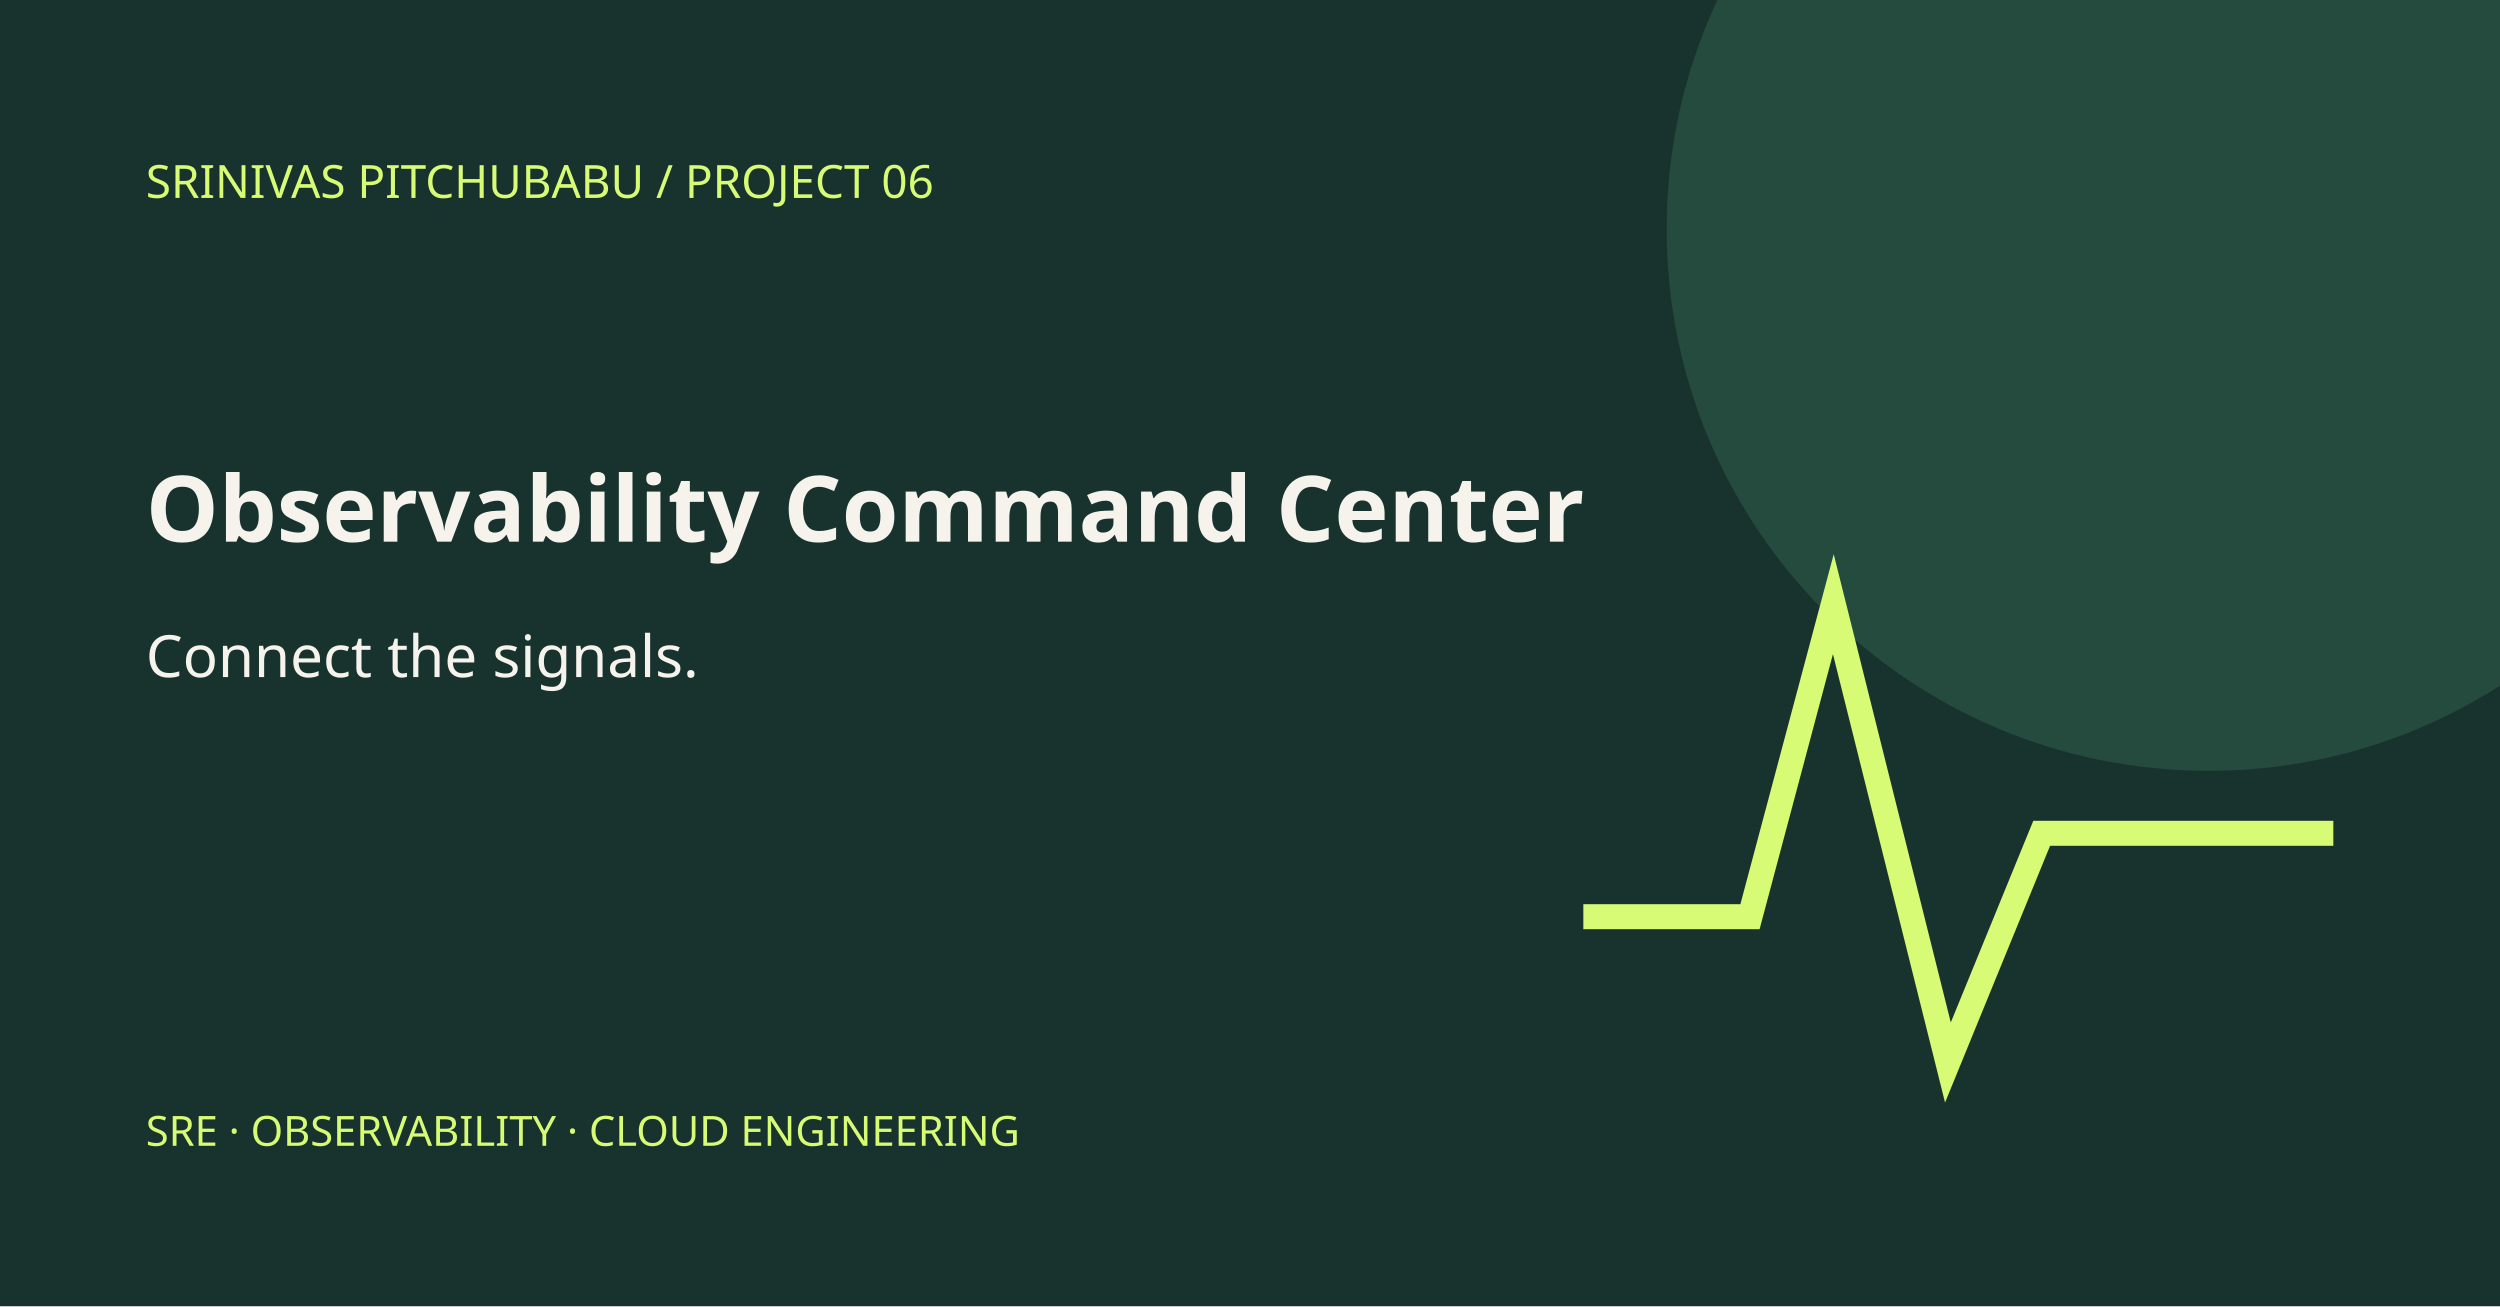
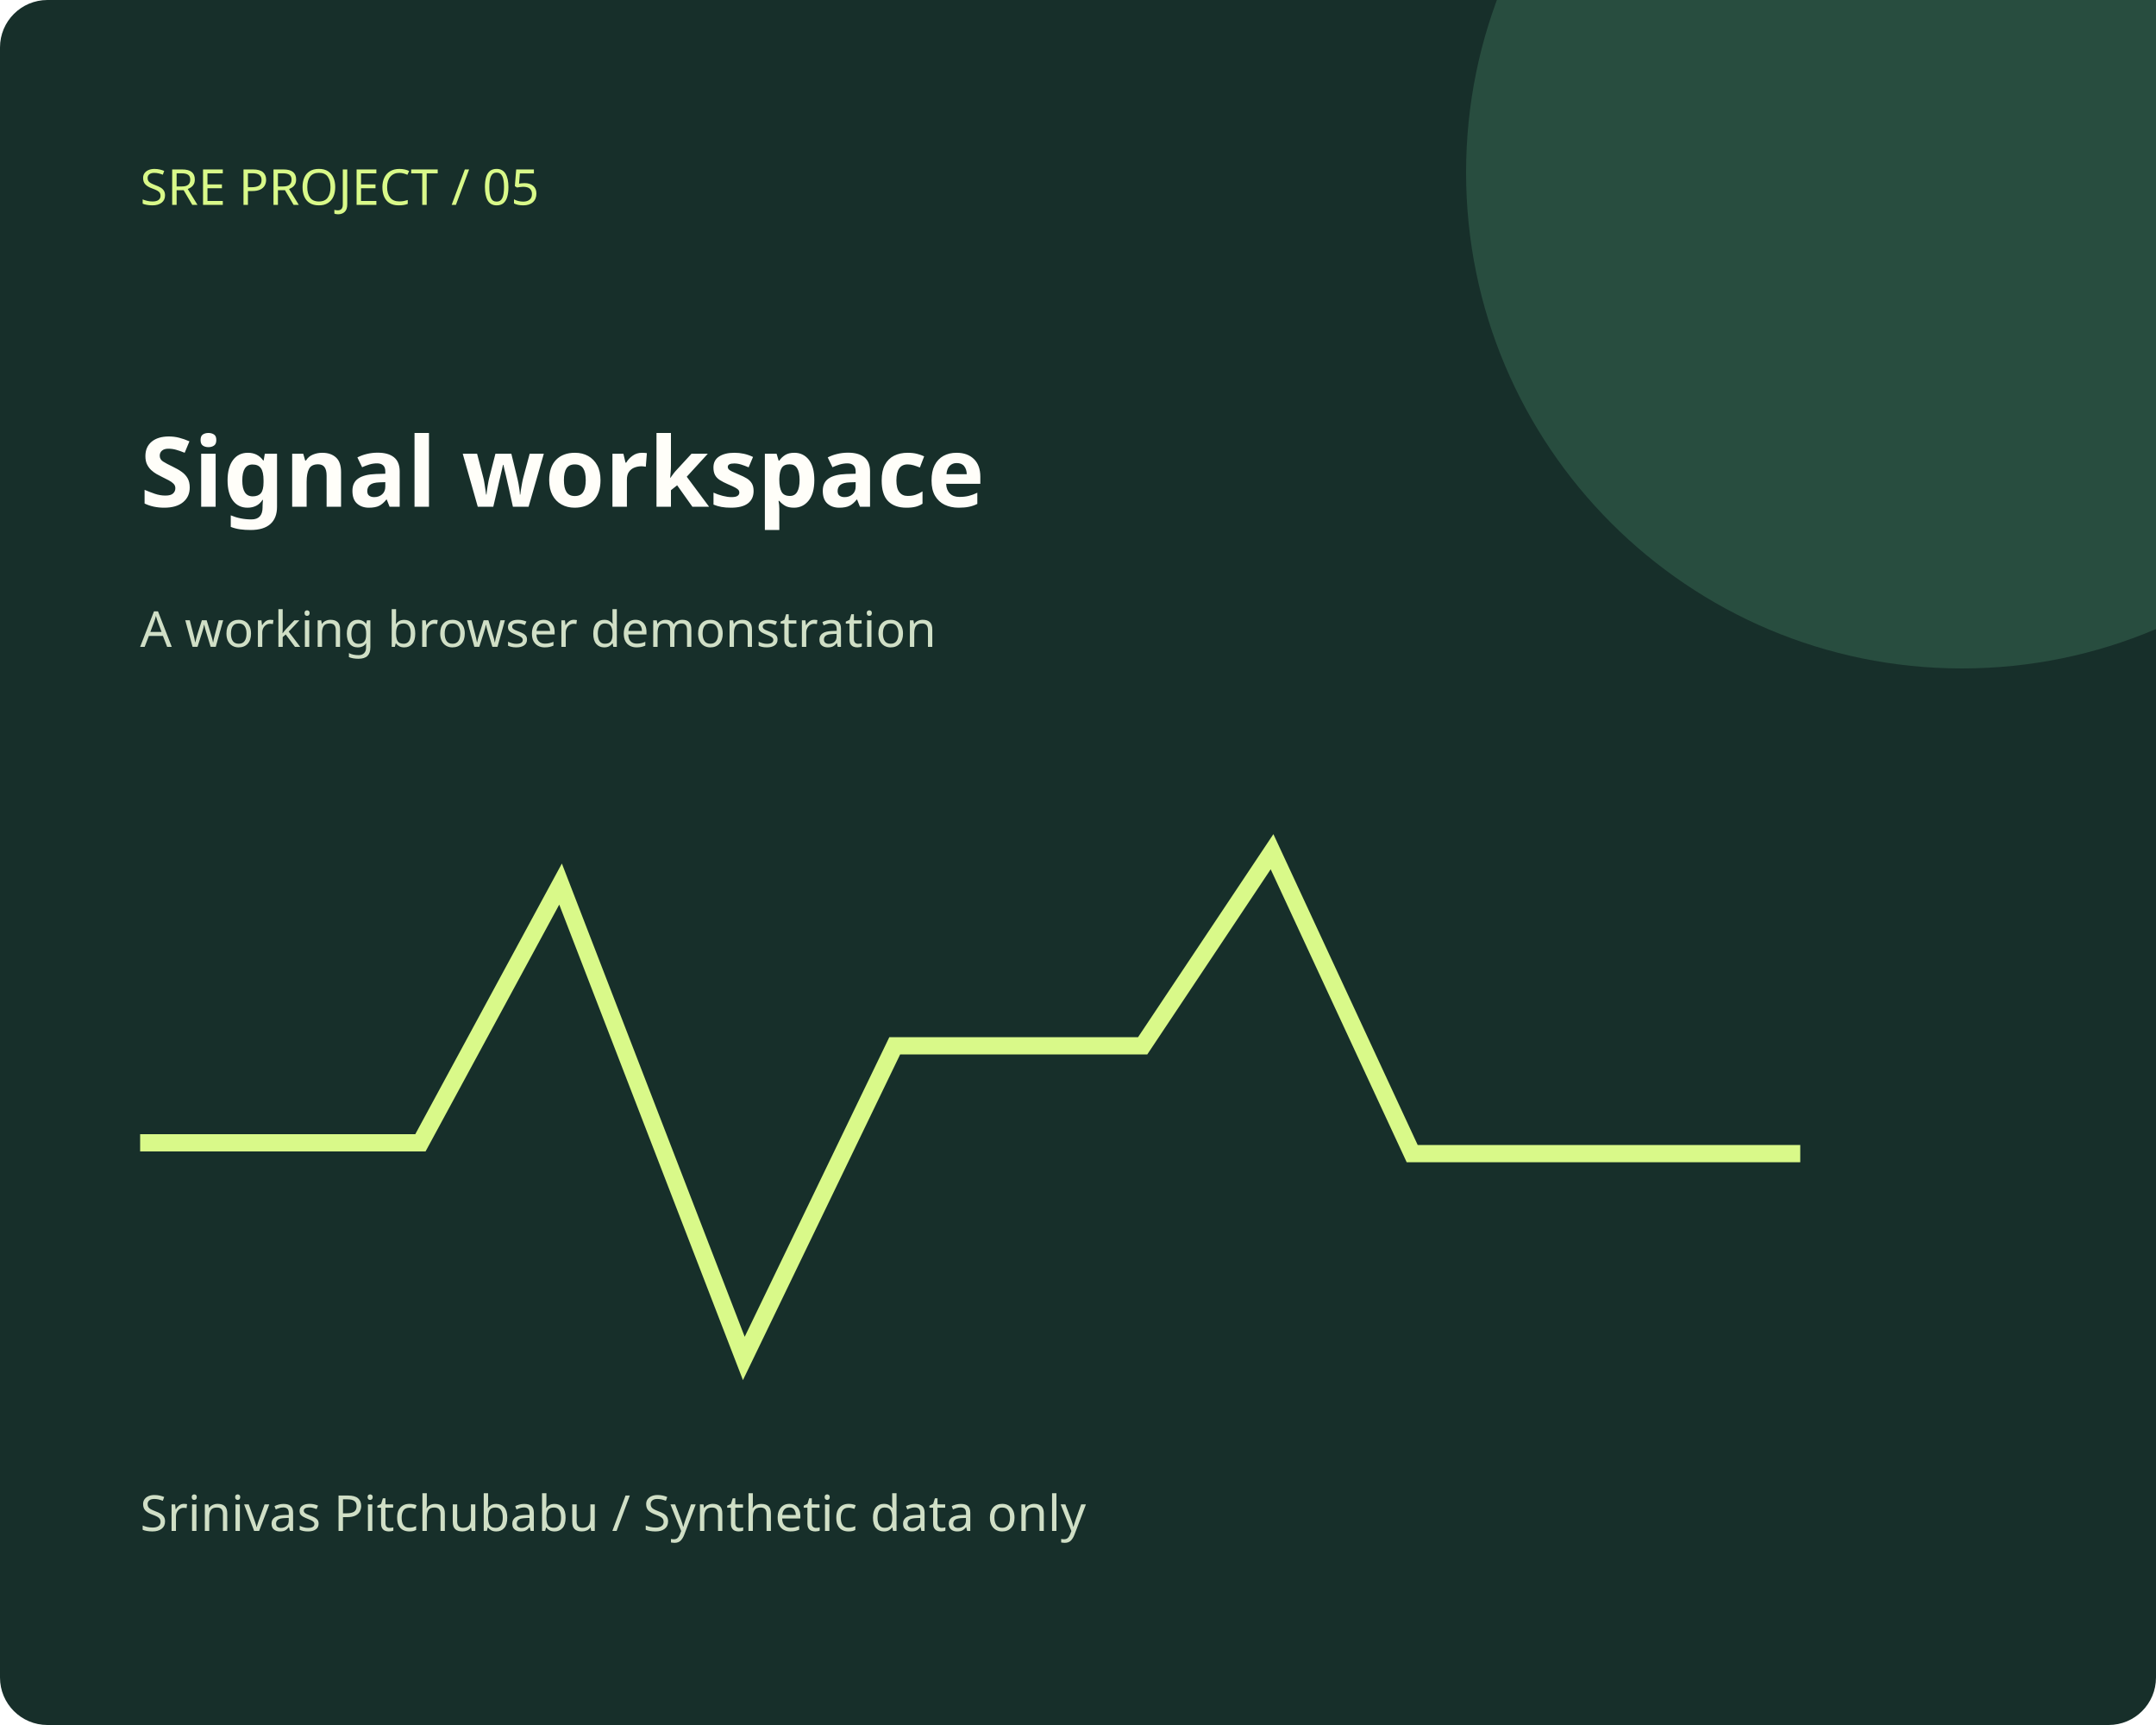
- <svg xmlns="http://www.w3.org/2000/svg" width="1200" height="627" viewBox="0 0 1200 627">
-   <rect width="1200" height="627" fill="#18332e" />
-   <circle cx="1060" cy="110" r="260" fill="#254a3e" />
-   <path d="M760 440h80l40-150 55 220 45-110h140" stroke="#d7fb75" stroke-width="12" fill="none" />
-   <text x="70" y="95" fill="#d7fb75" font-family="sans-serif" font-size="22">SRINIVAS PITCHUBABU / PROJECT 06</text>
-   <text x="70" y="260" fill="#f5f3ec" font-family="sans-serif" font-size="44" font-weight="bold">Observability Command Center</text>
-   <text x="70" y="325" fill="#f5f3ec" font-family="sans-serif" font-size="28">Connect the signals.</text>
-   <text x="70" y="550" fill="#d7fb75" font-family="sans-serif" font-size="20">SRE · OBSERVABILITY · CLOUD ENGINEERING</text>
+ <svg xmlns="http://www.w3.org/2000/svg" width="1000" height="800" viewBox="0 0 1000 800">
+   <rect width="1000" height="800" rx="22" fill="#172f2a" />
+   <circle cx="910" cy="80" r="230" fill="#284d3f" />
+   <g font-family="sans-serif">
+     <text x="65" y="95" font-size="23" fill="#d9f989">SRE PROJECT / 05</text>
+     <text x="65" y="235" font-size="45" font-weight="bold" fill="#fffef9">Signal workspace</text>
+     <text x="65" y="300" font-size="23" fill="#d0dfc6">A working browser demonstration</text>
+     <path d="M65 530h130l65-120 85 220 70-145h115l60-90 65 140h180" stroke="#d9f989" fill="none" stroke-width="8" />
+     <text x="65" y="710" font-size="23" fill="#d0dfc6">Srinivas Pitchubabu / Synthetic data only</text>
+   </g>
</svg>
